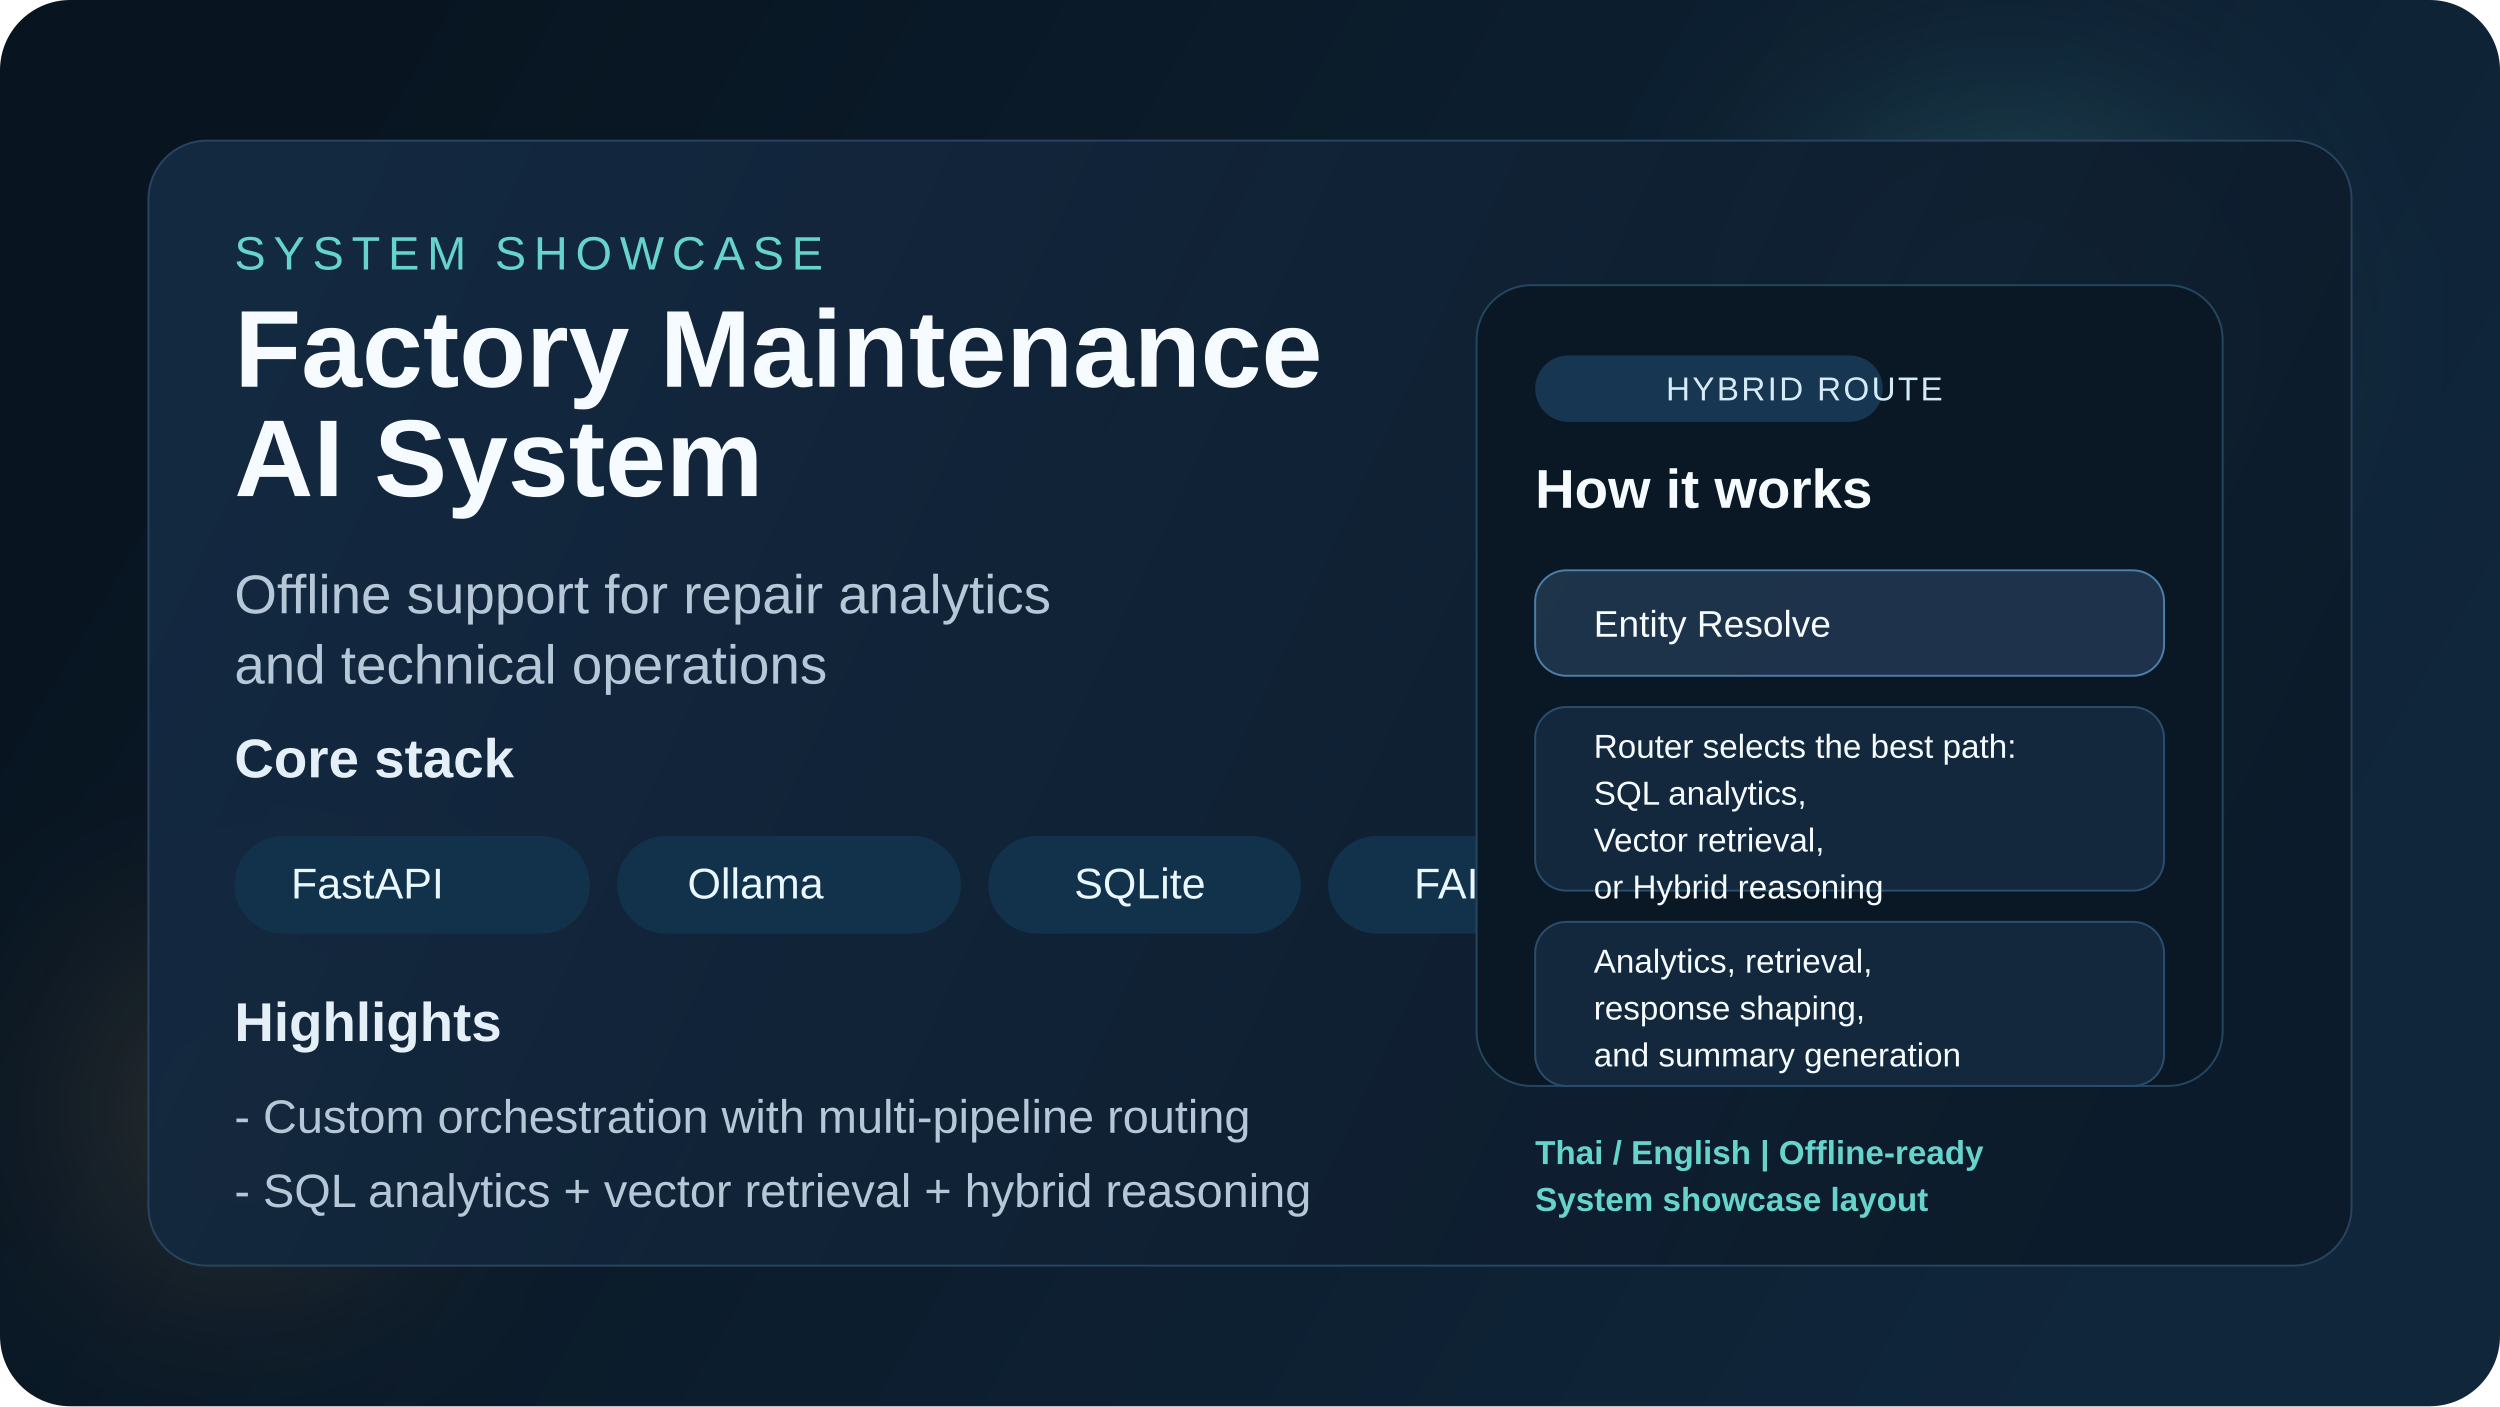
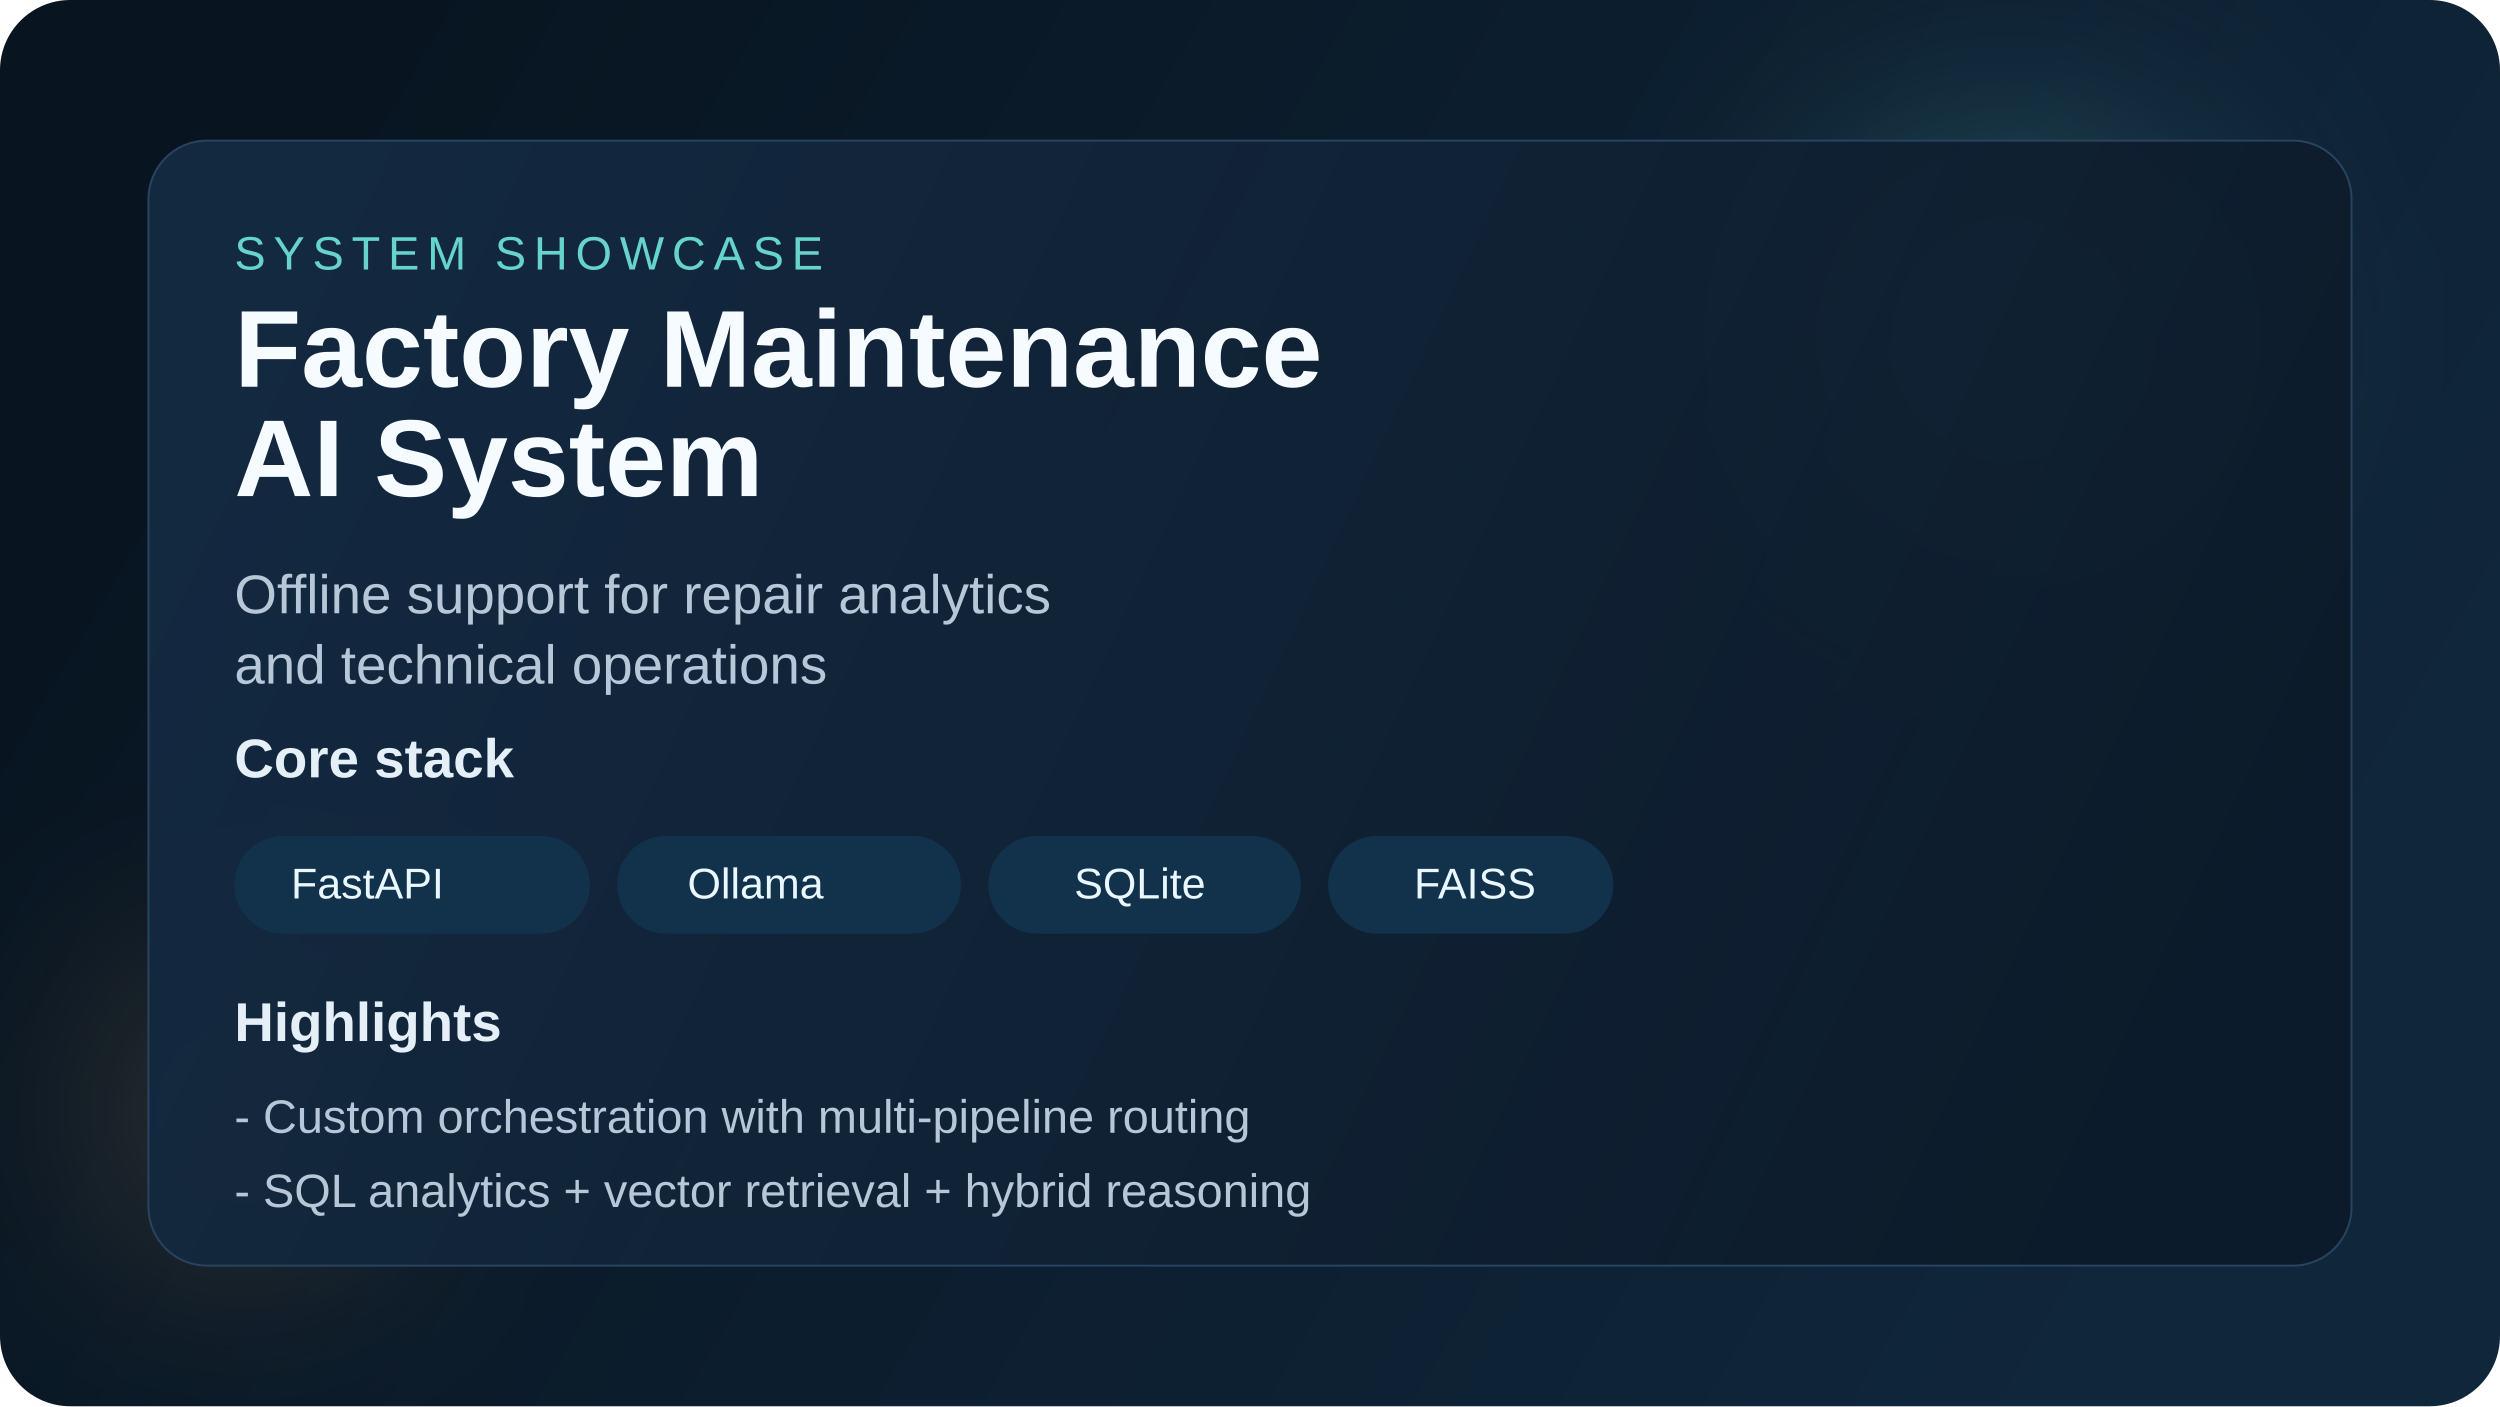
<svg xmlns="http://www.w3.org/2000/svg" width="1280" height="720" viewBox="0 0 1280 720" fill="none">
  <defs>
    <linearGradient id="bg" x1="160" y1="84" x2="1106" y2="640" gradientUnits="userSpaceOnUse">
      <stop stop-color="#081521" />
      <stop offset="1" stop-color="#10263B" />
    </linearGradient>
    <linearGradient id="card" x1="111" y1="145" x2="1096" y2="607" gradientUnits="userSpaceOnUse">
      <stop stop-color="#142A42" stop-opacity="0.96" />
      <stop offset="1" stop-color="#0C1A29" stop-opacity="0.92" />
-     </linearGradient>
-     <linearGradient id="accent" x1="237" y1="151" x2="820" y2="498" gradientUnits="userSpaceOnUse">
-       <stop stop-color="#67D4CC" />
-       <stop offset="1" stop-color="#78AEF8" />
    </linearGradient>
    <filter id="blurA" x="805" y="-50" width="445" height="445" filterUnits="userSpaceOnUse" color-interpolation-filters="sRGB">
      <feGaussianBlur stdDeviation="60" />
    </filter>
    <filter id="blurB" x="-58" y="385" width="365" height="365" filterUnits="userSpaceOnUse" color-interpolation-filters="sRGB">
      <feGaussianBlur stdDeviation="60" />
    </filter>
  </defs>
  <rect width="1280" height="720" rx="36" fill="url(#bg)" />
  <g filter="url(#blurA)">
    <circle cx="1027" cy="172" r="102" fill="#67D4CC" fill-opacity="0.28" />
  </g>
  <g filter="url(#blurB)">
    <circle cx="124" cy="568" r="62" fill="#F1A85B" fill-opacity="0.28" />
  </g>
  <rect x="76" y="72" width="1128" height="576" rx="30" fill="url(#card)" stroke="#28445F" />
  <text x="120" y="138" fill="#67D4CC" font-family="Segoe UI, Arial, sans-serif" font-size="24" letter-spacing="4">SYSTEM SHOWCASE</text>
  <text x="120" y="198" fill="#F5FBFF" font-family="Segoe UI, Arial, sans-serif" font-size="56" font-weight="700">Factory Maintenance</text>
  <text x="120" y="254" fill="#F5FBFF" font-family="Segoe UI, Arial, sans-serif" font-size="56" font-weight="700">AI System</text>
  <text x="120" y="314" fill="#B6C7D8" font-family="Segoe UI, Arial, sans-serif" font-size="28">
    <tspan x="120" dy="0">Offline support for repair analytics</tspan>
    <tspan x="120" dy="36">and technical operations</tspan>
  </text>
  <text x="120" y="398" fill="#E4EFF8" font-family="Segoe UI, Arial, sans-serif" font-size="28" font-weight="600">Core stack</text>
  <g>
    <rect x="120" y="428" width="182" height="50" rx="25" fill="#12324B" />
    <text x="149" y="460" fill="#E9F7FF" font-family="Segoe UI, Arial, sans-serif" font-size="22">FastAPI</text>
    <rect x="316" y="428" width="176" height="50" rx="25" fill="#12324B" />
    <text x="352" y="460" fill="#E9F7FF" font-family="Segoe UI, Arial, sans-serif" font-size="22">Ollama</text>
    <rect x="506" y="428" width="160" height="50" rx="25" fill="#12324B" />
    <text x="550" y="460" fill="#E9F7FF" font-family="Segoe UI, Arial, sans-serif" font-size="22">SQLite</text>
    <rect x="680" y="428" width="146" height="50" rx="25" fill="#12324B" />
    <text x="724" y="460" fill="#E9F7FF" font-family="Segoe UI, Arial, sans-serif" font-size="22">FAISS</text>
  </g>
  <text x="120" y="533" fill="#E4EFF8" font-family="Segoe UI, Arial, sans-serif" font-size="28" font-weight="600">Highlights</text>
  <text x="120" y="580" fill="#B6C7D8" font-family="Segoe UI, Arial, sans-serif" font-size="24">- Custom orchestration with multi-pipeline routing</text>
  <text x="120" y="618" fill="#B6C7D8" font-family="Segoe UI, Arial, sans-serif" font-size="24">- SQL analytics + vector retrieval + hybrid reasoning</text>
-   <rect x="756" y="146" width="382" height="410" rx="28" fill="#0A1724" stroke="#24465F" />
-   <rect x="786" y="182" width="178" height="34" rx="17" fill="#173652" />
-   <text x="853" y="205" fill="#D5EBF8" font-family="Segoe UI, Arial, sans-serif" font-size="17" letter-spacing="1.2">HYBRID ROUTE</text>
-   <text x="786" y="260" fill="#F5FBFF" font-family="Segoe UI, Arial, sans-serif" font-size="28" font-weight="700">How it works</text>
-   <rect x="786" y="292" width="322" height="54" rx="16" fill="url(#accent)" fill-opacity="0.18" stroke="#4B7FA9" />
-   <text x="816" y="326" fill="#F5FBFF" font-family="Segoe UI, Arial, sans-serif" font-size="19">Entity Resolve</text>
-   <rect x="786" y="362" width="322" height="94" rx="16" fill="#13283D" stroke="#2A4D6D" />
-   <text x="816" y="388" fill="#F5FBFF" font-family="Segoe UI, Arial, sans-serif" font-size="17">
-     <tspan x="816" dy="0">Router selects the best path:</tspan>
-     <tspan x="816" dy="24">SQL analytics,</tspan>
-     <tspan x="816" dy="24">Vector retrieval,</tspan>
-     <tspan x="816" dy="24">or Hybrid reasoning</tspan>
-   </text>
-   <rect x="786" y="472" width="322" height="84" rx="16" fill="#13283D" stroke="#2A4D6D" />
-   <text x="816" y="498" fill="#F5FBFF" font-family="Segoe UI, Arial, sans-serif" font-size="17">
-     <tspan x="816" dy="0">Analytics, retrieval,</tspan>
-     <tspan x="816" dy="24">response shaping,</tspan>
-     <tspan x="816" dy="24">and summary generation</tspan>
-   </text>
-   <text x="786" y="596" fill="#67D4CC" font-family="Segoe UI, Arial, sans-serif" font-size="17" font-weight="600">
-     <tspan x="786" dy="0">Thai / English  |  Offline-ready</tspan>
-     <tspan x="786" dy="24">System showcase layout</tspan>
-   </text>
</svg>
